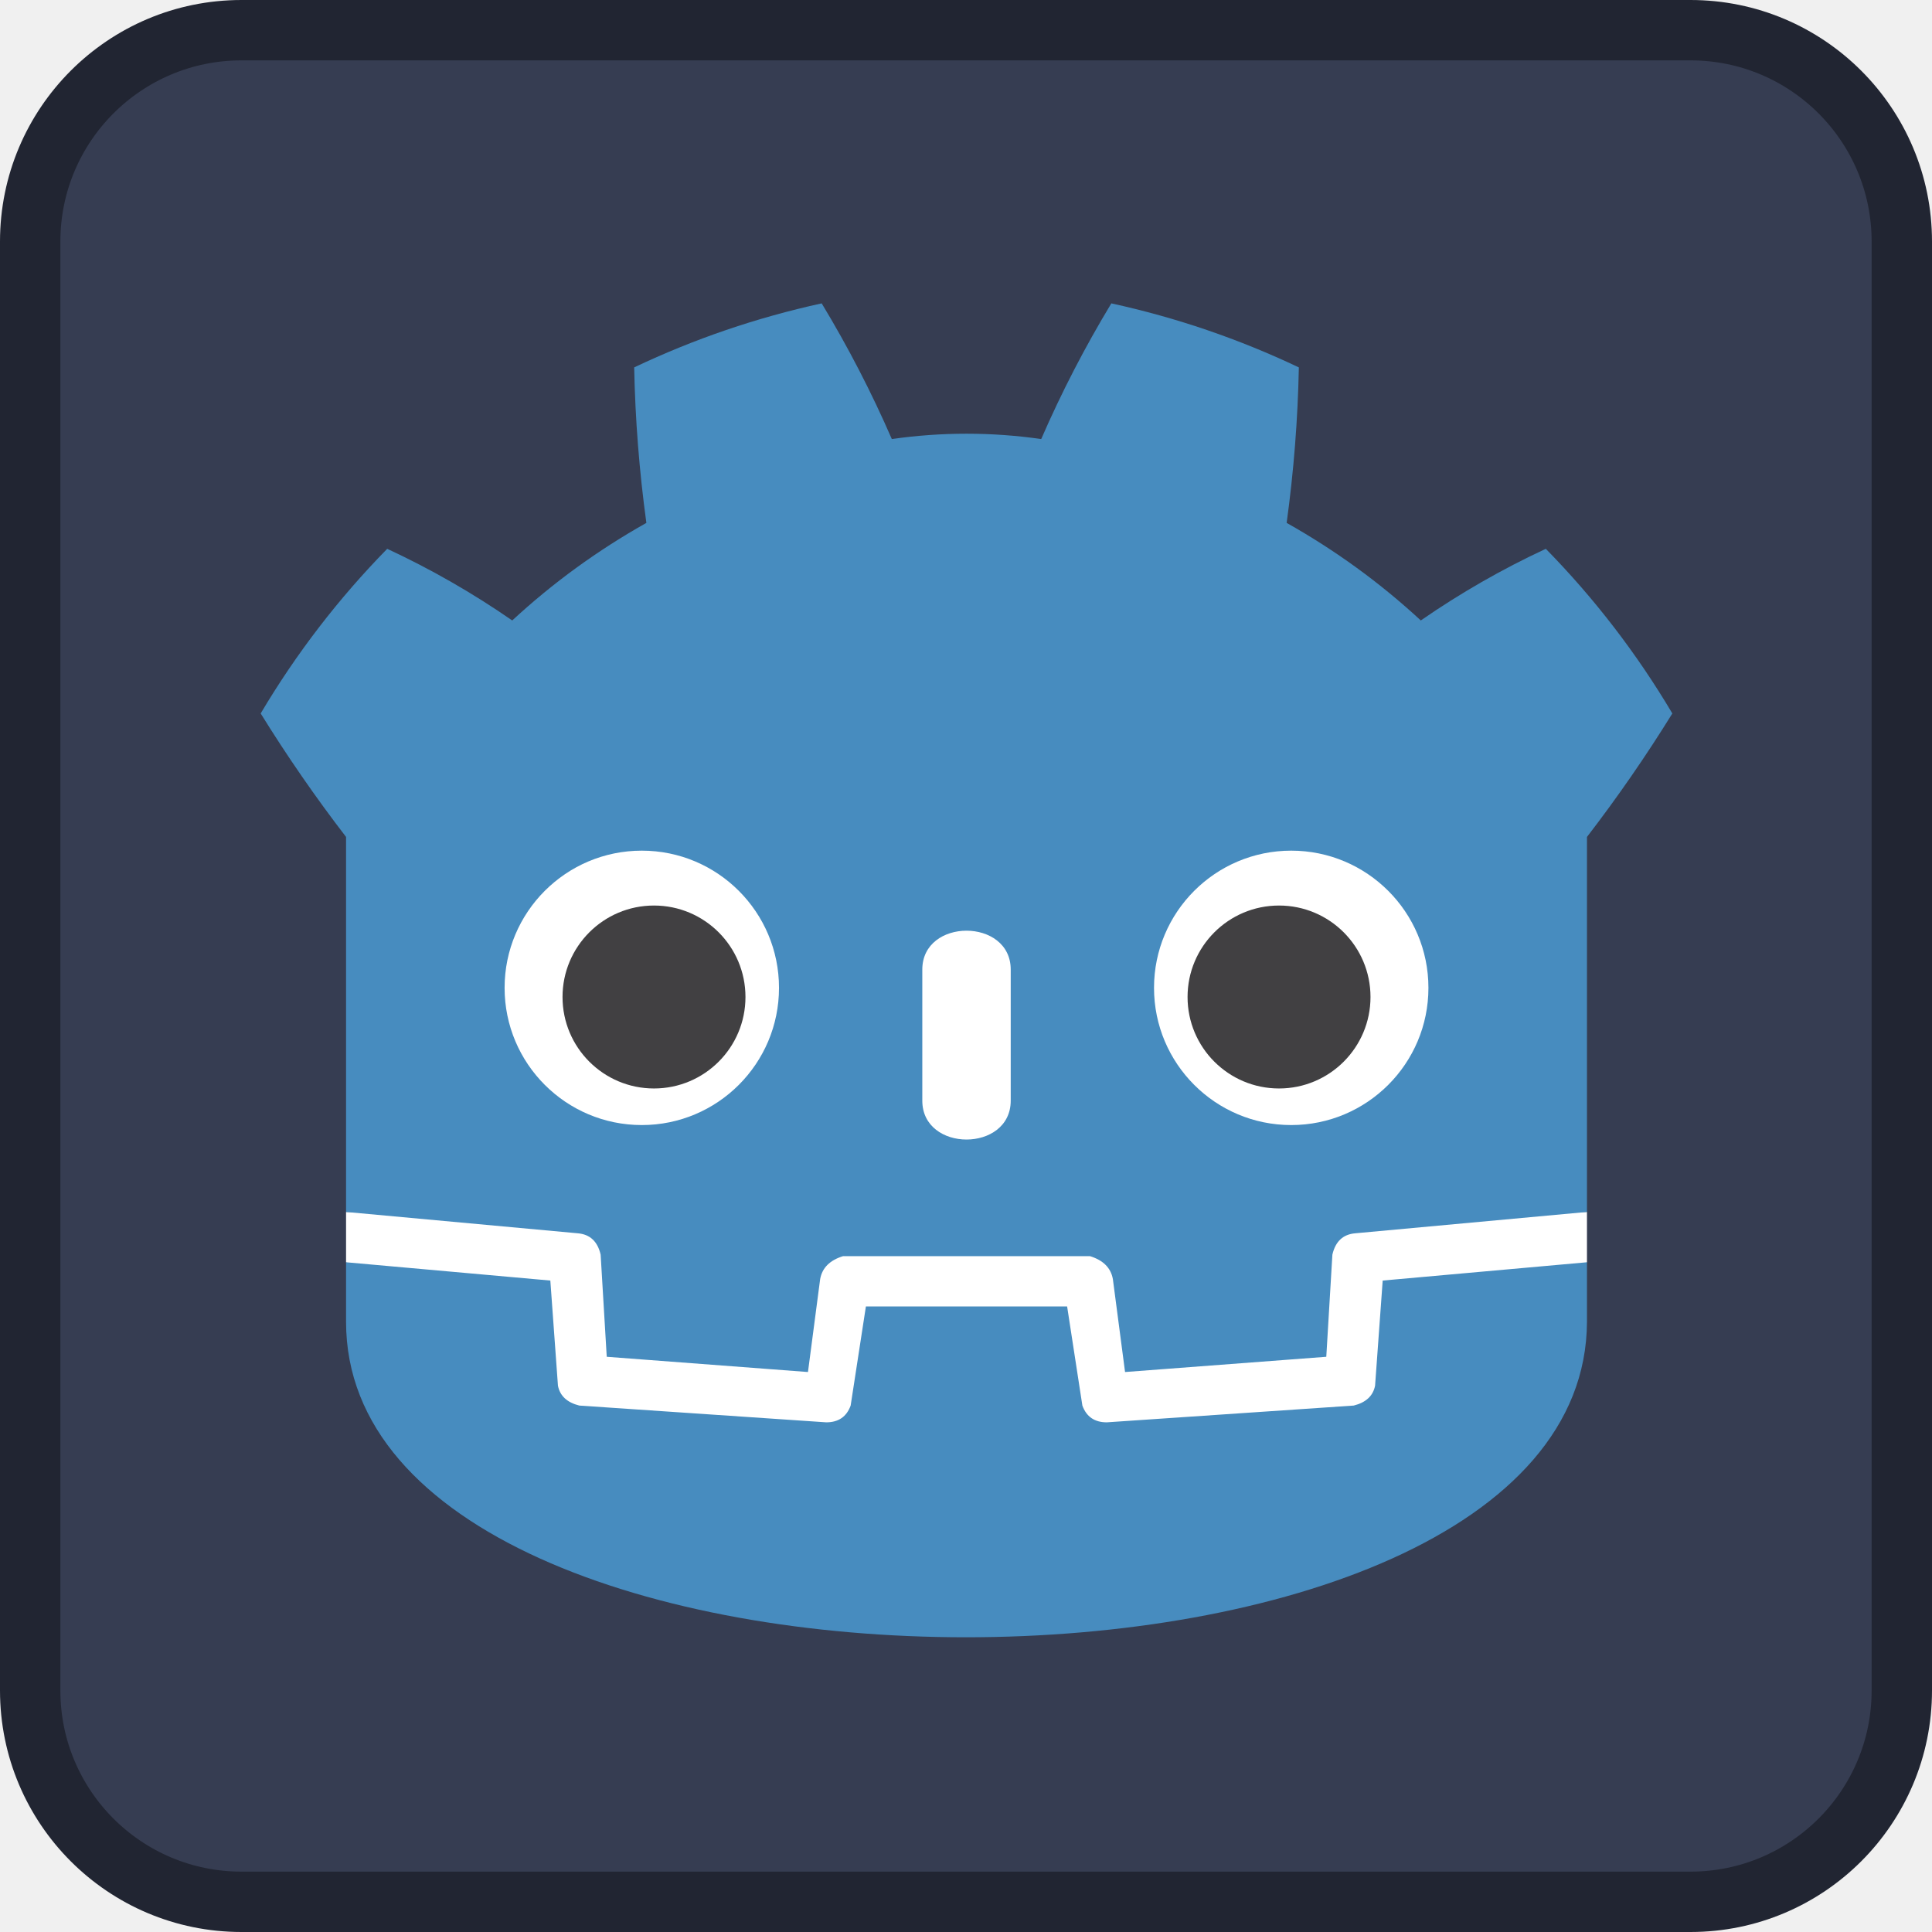
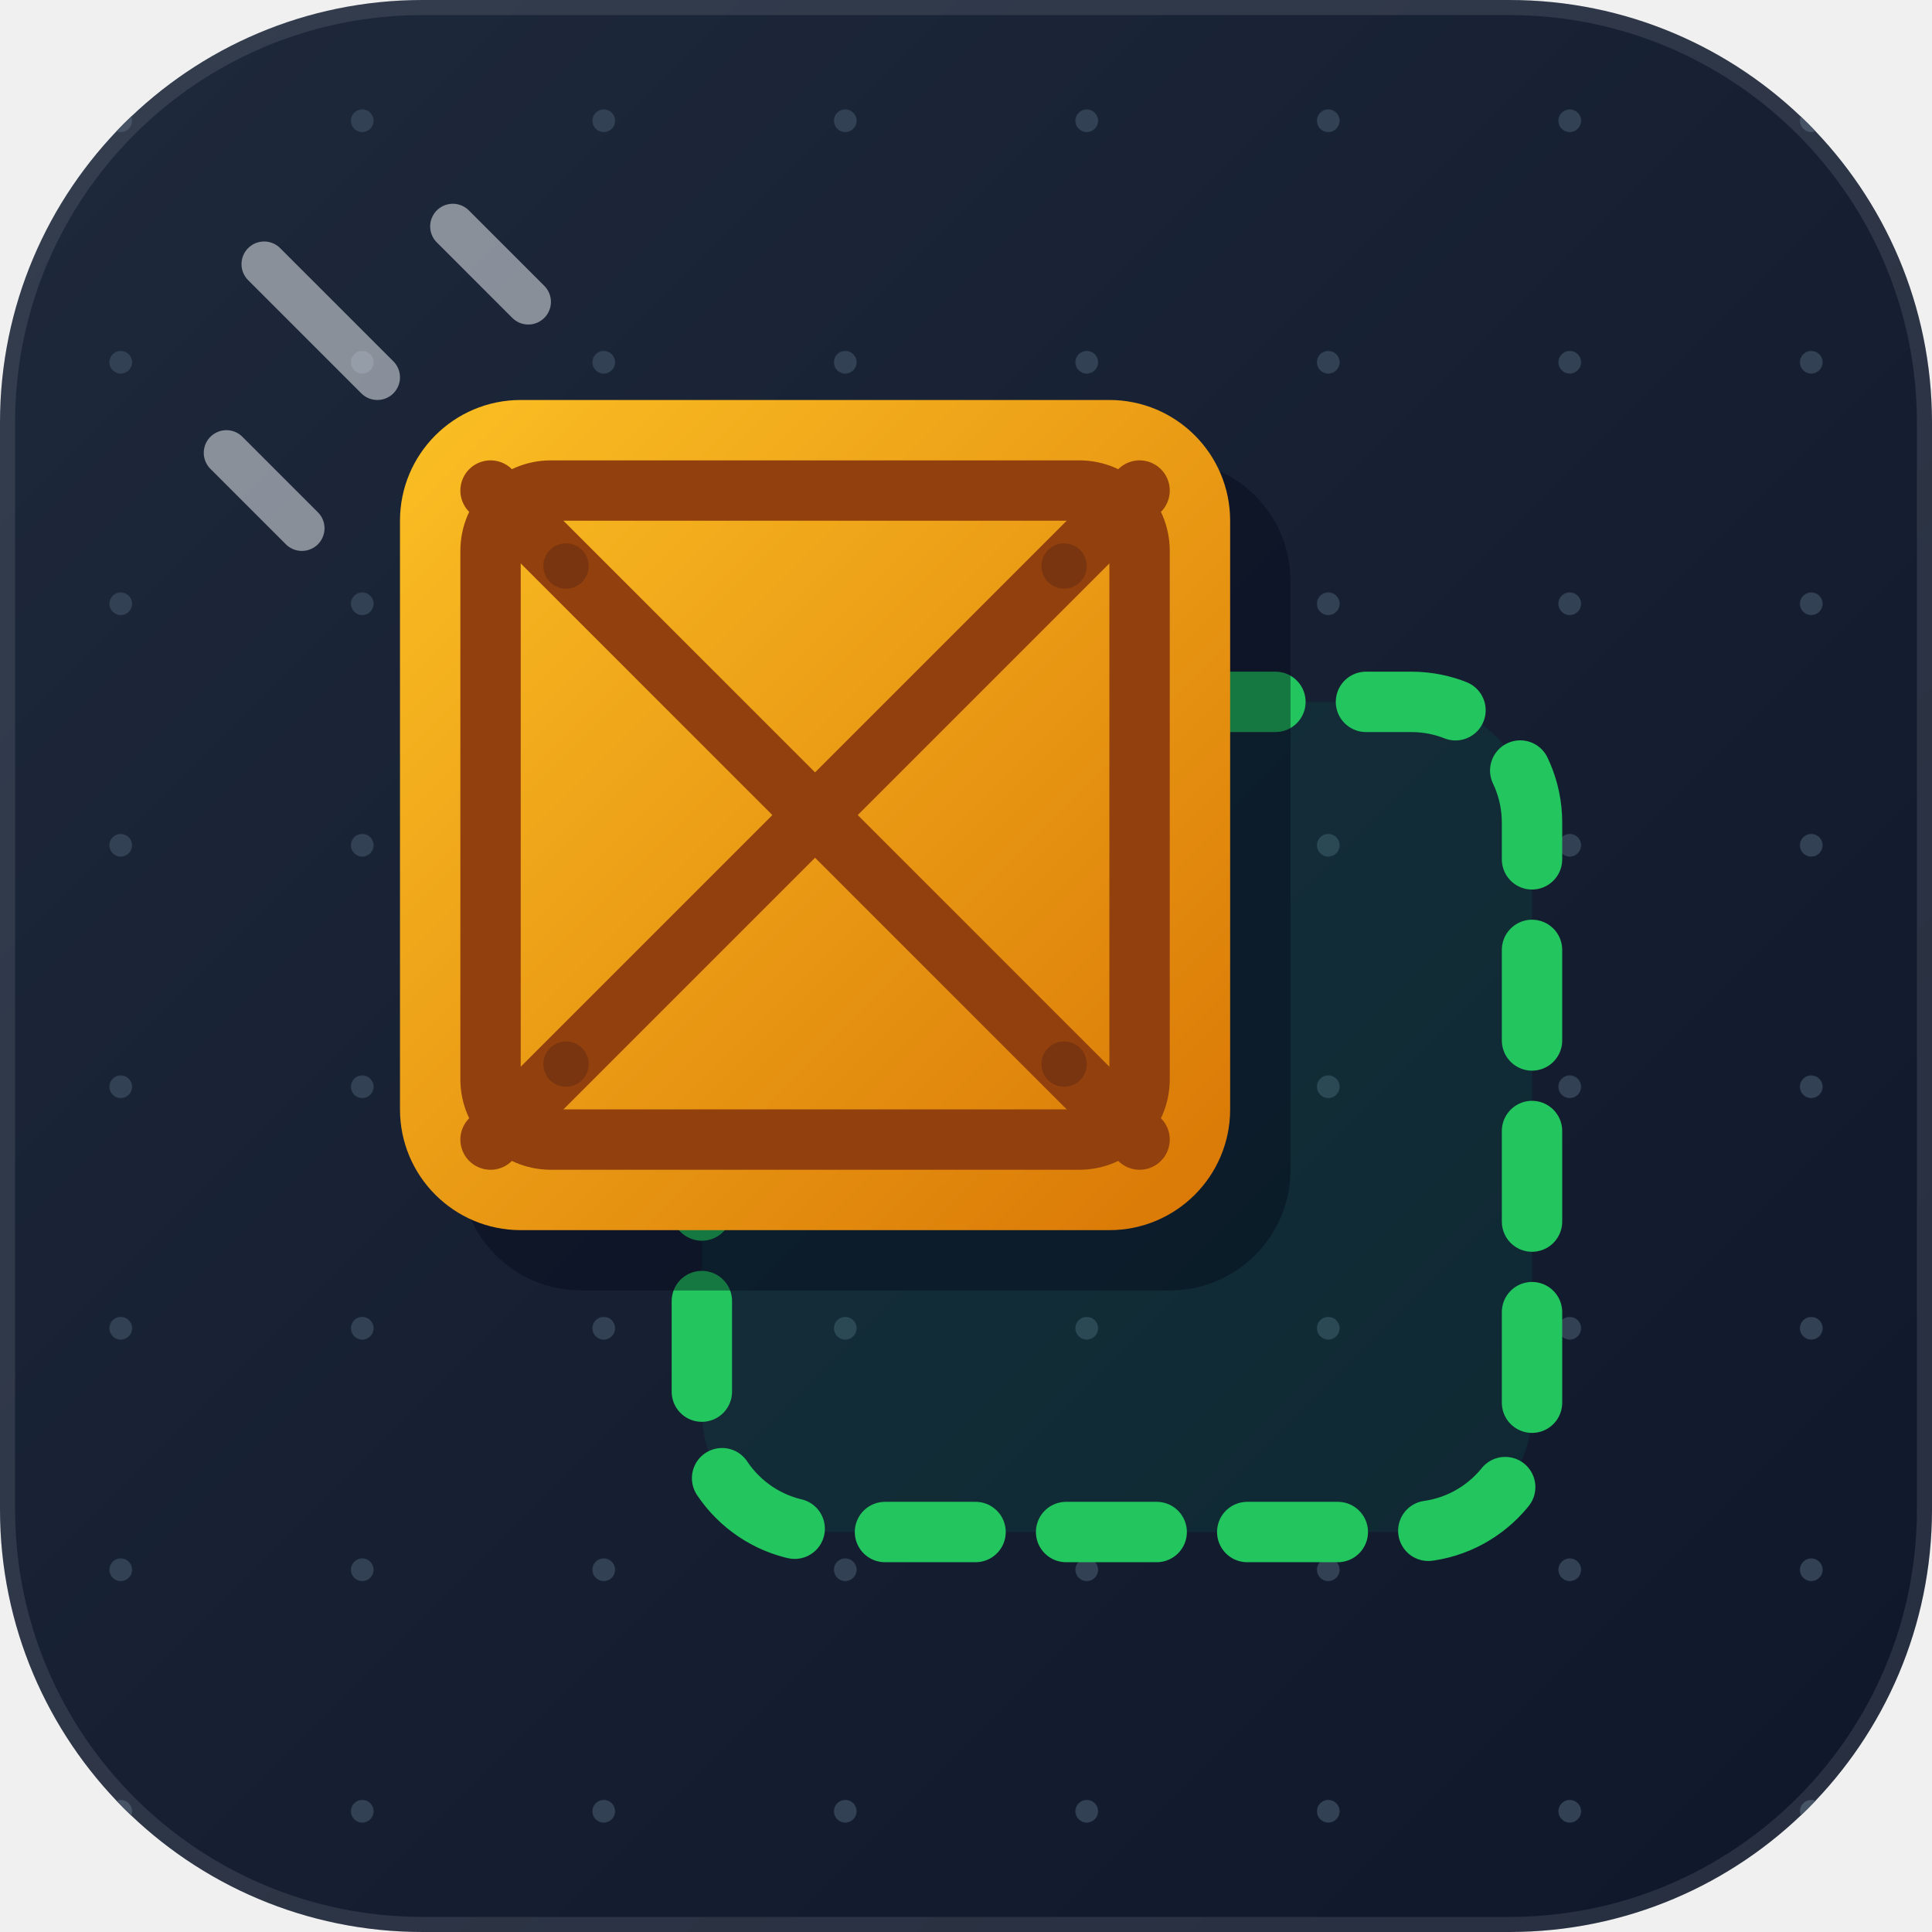
- <svg xmlns="http://www.w3.org/2000/svg" width="128" height="128">
-   <rect width="124" height="124" x="2" y="2" fill="#363d52" stroke="#212532" stroke-width="4" rx="14" />
-   <g fill="#fff" transform="translate(12.322 12.322)scale(.101)">
-     <path d="M105 673v33q407 354 814 0v-33z" />
-     <path fill="#478cbf" d="m105 673 152 14q12 1 15 14l4 67 132 10 8-61q2-11 15-15h162q13 4 15 15l8 61 132-10 4-67q3-13 15-14l152-14V427q30-39 56-81-35-59-83-108-43 20-82 47-40-37-88-64 7-51 8-102-59-28-123-42-26 43-46 89-49-7-98 0-20-46-46-89-64 14-123 42 1 51 8 102-48 27-88 64-39-27-82-47-48 49-83 108 26 42 56 81zm0 33v39c0 276 813 276 814 0v-39l-134 12-5 69q-2 10-14 13l-162 11q-12 0-16-11l-10-65H446l-10 65q-4 11-16 11l-162-11q-12-3-14-13l-5-69z" />
-     <path d="M483 600c0 34 58 34 58 0v-86c0-34-58-34-58 0z" />
-     <circle cx="725" cy="526" r="90" />
-     <circle cx="299" cy="526" r="90" />
+ <svg xmlns="http://www.w3.org/2000/svg" viewBox="0 0 512 512">
+   <defs>
+     <linearGradient id="bgGrad" x1="0%" y1="0%" x2="100%" y2="100%">
+       <stop offset="0%" stop-color="#1E293B" />
+       <stop offset="100%" stop-color="#0F172A" />
+     </linearGradient>
+     <linearGradient id="crateGrad" x1="0%" y1="0%" x2="100%" y2="100%">
+       <stop offset="0%" stop-color="#FBBF24" />
+       <stop offset="100%" stop-color="#D97706" />
+     </linearGradient>
+     <pattern id="dotGrid" width="64" height="64" patternUnits="userSpaceOnUse">
+       <circle cx="32" cy="32" r="3" fill="#334155" />
+     </pattern>
+   </defs>
+   <rect width="512" height="512" rx="112" fill="url(#bgGrad)" />
+   <rect width="512" height="512" rx="112" fill="url(#dotGrid)" />
+   <rect x="2" y="2" width="508" height="508" rx="110" fill="none" stroke="#FFFFFF" stroke-opacity="0.1" stroke-width="4" />
+   <g id="target">
+     <rect x="186" y="186" width="220" height="220" rx="32" fill="#047857" fill-opacity="0.15" stroke="#22C55E" stroke-width="16" stroke-dasharray="24 24" stroke-linecap="round" />
+     <circle cx="296" cy="296" r="28" fill="#22C55E" />
  </g>
-   <g fill="#414042" transform="translate(12.322 12.322)scale(.101)">
-     <circle cx="307" cy="532" r="60" />
-     <circle cx="717" cy="532" r="60" />
+   <g id="motion-lines" stroke="#F8FAFC" stroke-opacity="0.5" stroke-width="12" stroke-linecap="round">
+     <line x1="70" y1="70" x2="100" y2="100" />
+     <line x1="120" y1="60" x2="140" y2="80" />
+     <line x1="60" y1="120" x2="80" y2="140" />
+   </g>
+   <rect x="122" y="122" width="220" height="220" rx="32" fill="#020617" opacity="0.4" />
+   <g id="crate">
+     <rect x="106" y="106" width="220" height="220" rx="32" fill="url(#crateGrad)" />
+     <rect x="130" y="130" width="172" height="172" rx="16" fill="none" stroke="#92400E" stroke-width="16" />
+     <line x1="130" y1="130" x2="302" y2="302" stroke="#92400E" stroke-width="16" stroke-linecap="round" />
+     <line x1="302" y1="130" x2="130" y2="302" stroke="#92400E" stroke-width="16" stroke-linecap="round" />
+     <circle cx="150" cy="150" r="6" fill="#78350F" />
+     <circle cx="282" cy="150" r="6" fill="#78350F" />
+     <circle cx="150" cy="282" r="6" fill="#78350F" />
+     <circle cx="282" cy="282" r="6" fill="#78350F" />
  </g>
</svg>
